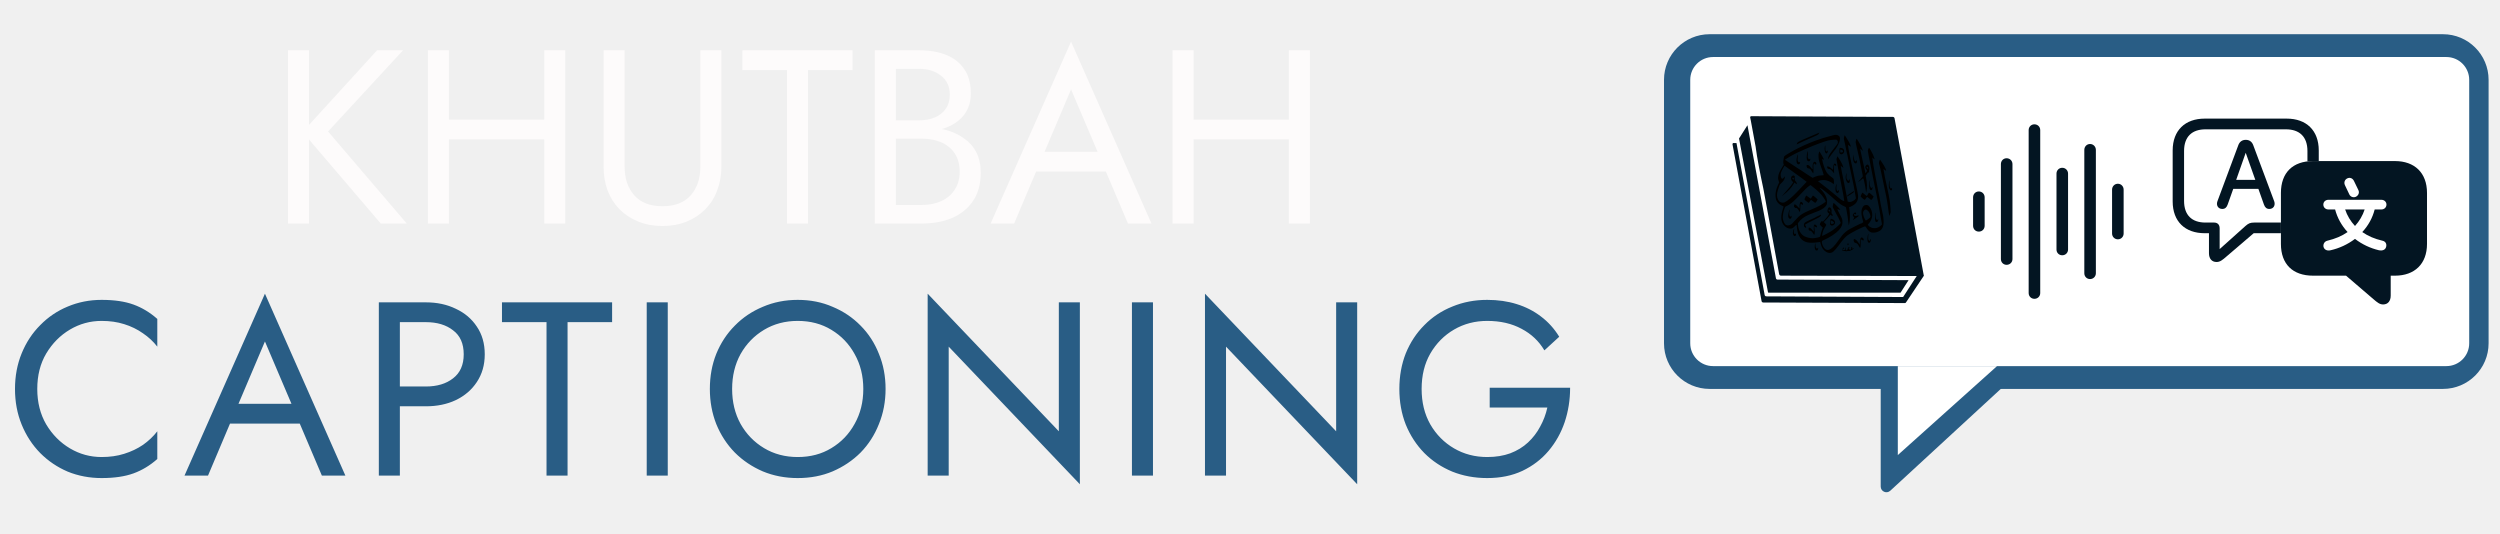
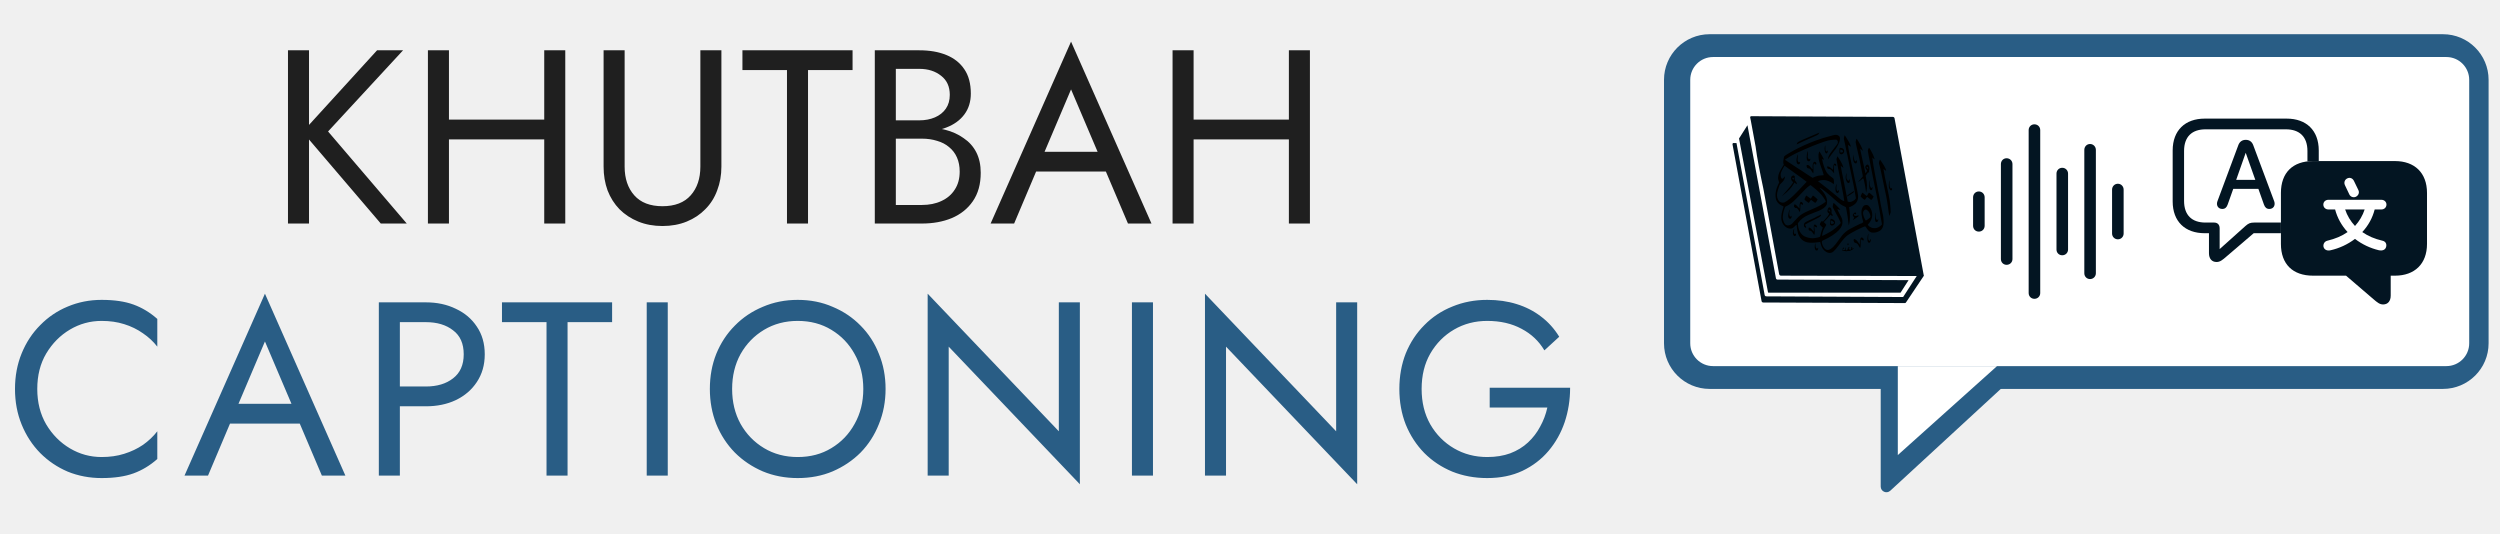
<svg xmlns="http://www.w3.org/2000/svg" width="2192" height="468" viewBox="0 0 2192 468" fill="none">
-   <path d="M252.497 44.1H270.942V196H252.497V44.1ZM330.617 44.1H353.402L287.651 115.276L356.657 196H333.872L265.3 115.71L330.617 44.1ZM385.394 122.22V104.86H489.554V122.22H385.394ZM477.185 44.1H495.63V196H477.185V44.1ZM375.195 44.1H393.64V196H375.195V44.1ZM529.231 44.1H547.676V146.09C547.676 156.506 550.497 164.897 556.139 171.262C561.781 177.627 570.027 180.81 580.877 180.81C591.727 180.81 599.973 177.627 605.615 171.262C611.257 164.897 614.078 156.506 614.078 146.09V44.1H632.523V146.09C632.523 153.613 631.293 160.557 628.834 166.922C626.519 173.287 623.047 178.785 618.418 183.414C613.933 188.043 608.508 191.66 602.143 194.264C595.778 196.868 588.689 198.17 580.877 198.17C573.065 198.17 565.976 196.868 559.611 194.264C553.246 191.66 547.748 188.043 543.119 183.414C538.634 178.785 535.162 173.287 532.703 166.922C530.388 160.557 529.231 153.613 529.231 146.09V44.1ZM650.963 61.46V44.1H747.528V61.46H708.468V196H690.023V61.46H650.963ZM781.563 115.71V105.511H806.084C811.147 105.511 815.704 104.643 819.755 102.907C823.806 101.171 826.988 98.639 829.303 95.312C831.618 91.985 832.775 87.934 832.775 83.16C832.775 75.927 830.243 70.357 825.18 66.451C820.117 62.4 813.751 60.375 806.084 60.375H785.469V179.725H808.254C814.764 179.725 820.478 178.568 825.397 176.253C830.46 173.938 834.366 170.611 837.115 166.271C840.008 161.931 841.455 156.651 841.455 150.43C841.455 145.801 840.659 141.678 839.068 138.061C837.477 134.444 835.162 131.406 832.124 128.947C829.231 126.488 825.759 124.679 821.708 123.522C817.657 122.22 813.173 121.569 808.254 121.569H781.563V111.37H808.254C815.632 111.37 822.431 112.166 828.652 113.757C834.873 115.348 840.298 117.808 844.927 121.135C849.701 124.318 853.39 128.441 855.994 133.504C858.598 138.567 859.9 144.571 859.9 151.515C859.9 161.497 857.585 169.815 852.956 176.47C848.471 182.98 842.323 187.899 834.511 191.226C826.844 194.409 818.091 196 808.254 196H767.024V44.1H806.084C815.198 44.1 823.082 45.474 829.737 48.223C836.536 50.972 841.817 55.167 845.578 60.809C849.339 66.306 851.22 73.395 851.22 82.075C851.22 89.164 849.339 95.24 845.578 100.303C841.817 105.366 836.536 109.2 829.737 111.804C823.082 114.408 815.198 115.71 806.084 115.71H781.563ZM899.387 150.43L905.897 133.07H973.167L979.677 150.43H899.387ZM939.098 78.386L913.492 138.712L911.756 142.618L889.188 196H868.573L939.098 36.505L1009.62 196H989.008L966.874 143.92L965.138 139.58L939.098 78.386ZM1038.3 122.22V104.86H1142.46V122.22H1038.3ZM1130.09 44.1H1148.54V196H1130.09V44.1ZM1028.1 44.1H1046.55V196H1028.1V44.1Z" fill="#FDFBFB">
+   <path d="M252.497 44.1H270.942V196H252.497V44.1ZM330.617 44.1H353.402L287.651 115.276L356.657 196H333.872L265.3 115.71L330.617 44.1ZM385.394 122.22V104.86H489.554V122.22H385.394ZM477.185 44.1H495.63V196H477.185V44.1ZM375.195 44.1H393.64V196H375.195V44.1ZM529.231 44.1H547.676V146.09C547.676 156.506 550.497 164.897 556.139 171.262C561.781 177.627 570.027 180.81 580.877 180.81C591.727 180.81 599.973 177.627 605.615 171.262C611.257 164.897 614.078 156.506 614.078 146.09V44.1H632.523V146.09C632.523 153.613 631.293 160.557 628.834 166.922C626.519 173.287 623.047 178.785 618.418 183.414C613.933 188.043 608.508 191.66 602.143 194.264C595.778 196.868 588.689 198.17 580.877 198.17C573.065 198.17 565.976 196.868 559.611 194.264C553.246 191.66 547.748 188.043 543.119 183.414C538.634 178.785 535.162 173.287 532.703 166.922C530.388 160.557 529.231 153.613 529.231 146.09V44.1ZM650.963 61.46V44.1H747.528V61.46H708.468V196H690.023V61.46H650.963ZM781.563 115.71V105.511H806.084C811.147 105.511 815.704 104.643 819.755 102.907C823.806 101.171 826.988 98.639 829.303 95.312C831.618 91.985 832.775 87.934 832.775 83.16C832.775 75.927 830.243 70.357 825.18 66.451C820.117 62.4 813.751 60.375 806.084 60.375H785.469V179.725H808.254C814.764 179.725 820.478 178.568 825.397 176.253C830.46 173.938 834.366 170.611 837.115 166.271C840.008 161.931 841.455 156.651 841.455 150.43C841.455 145.801 840.659 141.678 839.068 138.061C837.477 134.444 835.162 131.406 832.124 128.947C829.231 126.488 825.759 124.679 821.708 123.522C817.657 122.22 813.173 121.569 808.254 121.569H781.563V111.37H808.254C815.632 111.37 822.431 112.166 828.652 113.757C834.873 115.348 840.298 117.808 844.927 121.135C849.701 124.318 853.39 128.441 855.994 133.504C858.598 138.567 859.9 144.571 859.9 151.515C859.9 161.497 857.585 169.815 852.956 176.47C848.471 182.98 842.323 187.899 834.511 191.226C826.844 194.409 818.091 196 808.254 196H767.024V44.1H806.084C815.198 44.1 823.082 45.474 829.737 48.223C836.536 50.972 841.817 55.167 845.578 60.809C849.339 66.306 851.22 73.395 851.22 82.075C851.22 89.164 849.339 95.24 845.578 100.303C841.817 105.366 836.536 109.2 829.737 111.804C823.082 114.408 815.198 115.71 806.084 115.71H781.563ZM899.387 150.43L905.897 133.07H973.167L979.677 150.43H899.387ZM939.098 78.386L913.492 138.712L911.756 142.618L889.188 196H868.573L939.098 36.505L1009.62 196H989.008L966.874 143.92L965.138 139.58L939.098 78.386ZM1038.3 122.22V104.86H1142.46V122.22H1038.3ZM1130.09 44.1H1148.54V196H1130.09V44.1ZM1028.1 44.1H1046.55V196H1028.1V44.1Z" fill="#1f1f1f">
    <animate attributeName="fill-opacity" values="1;0.9;0.6;1" dur="2s" repeatCount="indefinite" />
  </path>
  <path d="M32.679 341.05C32.679 352.768 35.283 363.112 40.491 372.081C45.844 381.05 52.788 388.067 61.323 393.13C69.859 398.193 79.117 400.725 89.099 400.725C96.333 400.725 102.915 399.785 108.846 397.904C114.922 396.023 120.42 393.419 125.338 390.092C130.257 386.62 134.452 382.642 137.924 378.157V402.461C131.559 408.103 124.615 412.298 117.092 415.047C109.57 417.796 100.239 419.17 89.099 419.17C78.539 419.17 68.629 417.289 59.37 413.528C50.256 409.622 42.227 404.197 35.283 397.253C28.339 390.164 22.914 381.846 19.008 372.298C15.102 362.75 13.149 352.334 13.149 341.05C13.149 329.766 15.102 319.35 19.008 309.802C22.914 300.254 28.339 292.008 35.283 285.064C42.227 277.975 50.256 272.55 59.37 268.789C68.629 264.883 78.539 262.93 89.099 262.93C100.239 262.93 109.57 264.304 117.092 267.053C124.615 269.802 131.559 273.997 137.924 279.639V303.943C134.452 299.458 130.257 295.552 125.338 292.225C120.42 288.753 114.922 286.077 108.846 284.196C102.915 282.315 96.333 281.375 89.099 281.375C79.117 281.375 69.859 283.907 61.323 288.97C52.788 294.033 45.844 301.05 40.491 310.019C35.283 318.844 32.679 329.187 32.679 341.05ZM192.591 371.43L199.101 354.07H266.371L272.881 371.43H192.591ZM232.302 299.386L206.696 359.712L204.96 363.618L182.392 417H161.777L232.302 257.505L302.827 417H282.212L260.078 364.92L258.342 360.58L232.302 299.386ZM332.156 265.1H350.601V417H332.156V265.1ZM342.355 282.46V265.1H373.386C383.224 265.1 391.976 266.981 399.643 270.742C407.455 274.359 413.604 279.567 418.088 286.366C422.718 293.165 425.032 301.267 425.032 310.67C425.032 319.929 422.718 328.03 418.088 334.974C413.604 341.773 407.455 347.054 399.643 350.815C391.976 354.432 383.224 356.24 373.386 356.24H342.355V338.88H373.386C383.224 338.88 391.18 336.493 397.256 331.719C403.477 326.945 406.587 319.929 406.587 310.67C406.587 301.267 403.477 294.25 397.256 289.621C391.18 284.847 383.224 282.46 373.386 282.46H342.355ZM440.131 282.46V265.1H536.696V282.46H497.636V417H479.191V282.46H440.131ZM567.042 265.1H585.487V417H567.042V265.1ZM641.932 341.05C641.932 352.479 644.392 362.678 649.31 371.647C654.374 380.616 661.245 387.705 669.925 392.913C678.605 398.121 688.443 400.725 699.437 400.725C710.577 400.725 720.414 398.121 728.949 392.913C737.629 387.705 744.429 380.616 749.347 371.647C754.411 362.678 756.942 352.479 756.942 341.05C756.942 329.621 754.411 319.422 749.347 310.453C744.429 301.484 737.629 294.395 728.949 289.187C720.414 283.979 710.577 281.375 699.437 281.375C688.443 281.375 678.605 283.979 669.925 289.187C661.245 294.395 654.374 301.484 649.31 310.453C644.392 319.422 641.932 329.621 641.932 341.05ZM622.402 341.05C622.402 329.911 624.283 319.639 628.044 310.236C631.95 300.688 637.375 292.442 644.319 285.498C651.263 278.409 659.437 272.912 668.84 269.006C678.244 264.955 688.443 262.93 699.437 262.93C710.577 262.93 720.776 264.955 730.034 269.006C739.438 272.912 747.611 278.409 754.555 285.498C761.499 292.442 766.852 300.688 770.613 310.236C774.519 319.639 776.472 329.911 776.472 341.05C776.472 352.045 774.519 362.316 770.613 371.864C766.852 381.412 761.499 389.73 754.555 396.819C747.611 403.763 739.438 409.26 730.034 413.311C720.776 417.217 710.577 419.17 699.437 419.17C688.443 419.17 678.244 417.217 668.84 413.311C659.437 409.26 651.263 403.763 644.319 396.819C637.375 389.73 631.95 381.412 628.044 371.864C624.283 362.316 622.402 352.045 622.402 341.05ZM928.381 265.1H946.826V424.595L831.816 303.943V417H813.371V257.505L928.381 378.157V265.1ZM992.481 265.1H1010.93V417H992.481V265.1ZM1171.53 265.1H1189.98V424.595L1074.97 303.943V417H1056.52V257.505L1171.53 378.157V265.1ZM1306.16 357.325V339.965H1376.68C1376.68 350.526 1375.09 360.58 1371.91 370.128C1368.72 379.531 1364.02 387.922 1357.8 395.3C1351.58 402.678 1343.91 408.537 1334.8 412.877C1325.83 417.072 1315.56 419.17 1303.99 419.17C1292.99 419.17 1282.79 417.289 1273.39 413.528C1263.99 409.622 1255.81 404.197 1248.87 397.253C1241.92 390.164 1236.5 381.846 1232.59 372.298C1228.83 362.75 1226.95 352.334 1226.95 341.05C1226.95 329.766 1228.83 319.35 1232.59 309.802C1236.5 300.254 1241.92 292.008 1248.87 285.064C1255.81 277.975 1263.99 272.55 1273.39 268.789C1282.79 264.883 1292.99 262.93 1303.99 262.93C1313.39 262.93 1322 264.16 1329.81 266.619C1337.77 269.078 1344.85 272.695 1351.07 277.469C1357.44 282.243 1362.79 288.174 1367.13 295.263L1354.11 307.198C1349.34 299.097 1342.68 292.804 1334.15 288.319C1325.61 283.69 1315.56 281.375 1303.99 281.375C1293.28 281.375 1283.59 283.907 1274.91 288.97C1266.23 294.033 1259.28 301.05 1254.08 310.019C1249.01 318.844 1246.48 329.187 1246.48 341.05C1246.48 352.768 1249.01 363.112 1254.08 372.081C1259.28 381.05 1266.23 388.067 1274.91 393.13C1283.59 398.193 1293.28 400.725 1303.99 400.725C1311.51 400.725 1318.24 399.64 1324.17 397.47C1330.24 395.155 1335.45 391.973 1339.79 387.922C1344.13 383.871 1347.68 379.242 1350.42 374.034C1353.32 368.826 1355.41 363.256 1356.72 357.325H1306.16Z" fill="#295D85">
    <animate attributeName="fill-opacity" values="1;0.9;0.5;1" dur="2s" repeatCount="indefinite" />
  </path>
  <path d="M1649 326C1649 323.238 1651.24 321 1654 321H1763.19C1767.75 321 1769.93 326.592 1766.58 329.677L1657.39 430.272C1654.18 433.224 1649 430.951 1649 426.595L1649 326Z" fill="#295D85" />
  <path d="M1459 70C1459 47.909 1476.91 30 1499 30H2142C2164.09 30 2182 47.909 2182 70V301C2182 323.091 2164.09 341 2142 341H1758H1703H1655H1499C1476.91 341 1459 323.091 1459 301V70Z" fill="#295D85" />
  <path d="M1482 70C1482 58.954 1490.95 50 1502 50H2145C2156.05 50 2165 58.954 2165 70V301C2165 312.046 2156.05 321 2145 321H1764.46H1712.5H1667.16H1502C1490.95 321 1482 312.046 1482 301V70Z" fill="#FFFFFF" />
  <path d="M1664 321H1751L1664 399L1664 321Z" fill="#FFFFFF" />
  <path d="M2033.09 131.949V141.228H2028.07C2026.35 141.228 2024.71 141.323 2023.16 141.539V132.402C2023.16 119.898 2016.22 113.392 2004.26 113.392H1933.83C1921.87 113.392 1914.99 119.898 1914.99 132.402V176.137C1914.99 188.697 1921.87 195.147 1933.83 195.147H1941.4C1944.05 195.147 1946.19 196.731 1946.19 200.182V218.4L1968.82 198.145C1971.41 195.882 1972.99 195.147 1976.44 195.147H1999.91V204.482H1976.04L1952.17 224.906C1948.56 228.075 1946.47 229.716 1943.48 229.716C1939.25 229.716 1936.82 226.717 1936.82 222.021V204.482H1933.1C1916 204.482 1905 194.355 1905 176.589V131.949C1905 114.241 1916 104 1933.1 104H2004.99C2022.09 104 2033.09 114.241 2033.09 131.949Z" fill="#031522">
    <animate attributeName="fill-opacity" values="1;0.8;0.5;1" dur="2s" repeatCount="indefinite" />
  </path>
  <path d="M1975.65 127.31L1994.04 176.533C1995.23 179.927 1993.48 183.209 1989.75 183.209C1987.38 183.209 1985.92 181.907 1985.01 179.305L1980.16 165.613H1958.1L1953.24 179.305C1952.34 181.907 1950.87 183.209 1948.5 183.209C1944.84 183.209 1942.97 179.984 1944.22 176.533L1962.55 127.31C1963.68 124.255 1965.94 122.614 1969.1 122.614C1972.26 122.614 1974.52 124.255 1975.65 127.31ZM1960.69 157.692H1977.45L1969.04 133.956L1960.69 157.692Z" fill="#031522">
    <animate attributeName="fill-opacity" values="1;0.6;0.75;1" dur="2s" repeatCount="indefinite" />
  </path>
  <path d="M2128 169.178V213.817C2128 231.526 2117 241.71 2099.9 241.71H2096.17V259.193C2096.17 263.889 2093.75 266.944 2089.52 266.944C2086.53 266.944 2084.44 265.247 2080.83 262.135L2057.01 241.71H2028.07C2010.29 241.71 1999.91 231.583 1999.91 213.874V169.178C1999.91 151.412 2010.29 141.228 2028.07 141.228H2099.9C2117 141.228 2128 151.412 2128 169.178ZM2041.55 175.175C2039.01 175.175 2037.1 176.985 2037.1 179.362C2037.1 181.851 2039.01 183.661 2041.55 183.661H2047.42C2049.34 190.903 2053.01 197.693 2058.37 203.464C2053.23 207.028 2047.48 209.405 2040.65 211.045C2038.17 211.611 2036.76 213.987 2037.26 216.42C2037.94 219.079 2040.59 220.154 2043.47 219.419C2051.15 217.664 2058.31 214.384 2064.86 209.461C2071.18 214.327 2078.34 217.608 2085.57 219.362C2088.78 220.098 2091.49 219.192 2092.17 216.42C2092.85 213.817 2091.6 211.611 2088.9 211.045C2082.12 209.461 2076.48 207.085 2071.23 203.464C2076.54 197.806 2080.21 191.073 2082.12 183.661H2087.99C2090.53 183.661 2092.45 181.851 2092.45 179.362C2092.45 176.985 2090.53 175.175 2087.99 175.175H2041.55ZM2064.86 198.145C2060.91 193.902 2057.97 188.98 2056.22 183.661H2073.32C2071.63 188.923 2068.75 193.845 2064.86 198.145ZM2058.03 156.448C2055.83 157.523 2054.93 160.069 2056.05 162.388L2059.84 170.366C2060.85 172.629 2063.45 173.534 2065.65 172.516C2068.02 171.328 2068.92 168.782 2067.79 166.575L2063.95 158.654C2062.83 156.278 2060.34 155.259 2058.03 156.448Z" fill="#031522">
    <animate attributeName="fill-opacity" values="1;0.8;0.65;1" dur="2s" repeatCount="indefinite" />
  </path>
  <path d="M1659.67 102.496L1535.49 101.88C1534.81 101.877 1534.45 102.491 1534.58 103.151L1535.04 105.359L1539.44 129.179L1539.42 129.287C1540.54 138.133 1543.09 151.288 1546.05 165.134L1559.96 240.411C1560.08 241.071 1560.8 241.709 1561.49 241.712L1680.6 242.012L1668.66 260.426L1548.71 259.851C1548.03 259.848 1547.39 259.339 1547.26 258.679L1522.55 125.45L1520 125.4C1519.31 125.397 1518.96 126.011 1519.08 126.671L1544.55 264.059C1544.67 264.719 1545.31 265.228 1545.99 265.231L1670.19 265.74C1670.48 265.741 1670.74 265.575 1670.92 265.436C1670.94 265.422 1671.01 265.471 1671.03 265.456L1671.05 265.349L1686.91 241.677L1686.74 241.42C1686.77 241.278 1686.72 241.242 1686.69 241.077L1661.12 103.669C1660.99 103.008 1660.36 102.499 1659.67 102.496ZM1532.17 109.817L1524.78 121.425L1550.24 256.581L1666.39 256.639L1673.43 245.634L1558.48 245.14C1557.8 245.137 1557.27 244.649 1557.14 243.989L1532.17 109.817Z" fill="#031522">
    <animate attributeName="fill-opacity" values="1;0.8;0.6;1" dur="2s" repeatCount="indefinite" />
  </path>
  <path d="M1617.35 118.602C1617.45 118.425 1619.2 121.144 1620.83 123.974C1621.51 125.141 1622.47 127.051 1622.73 128.031L1622.76 128.708L1621.44 127.779L1620.27 126.882L1620.54 128.946C1620.77 130.81 1621.45 134.434 1622.27 138.169C1622.44 138.973 1623.36 143.189 1624.29 147.615C1625.22 152.041 1626.09 156.359 1626.28 157.224C1626.46 158.089 1626.82 159.518 1627 160.383C1627.18 161.248 1627.73 163.809 1628.23 166.154C1628.72 168.499 1629.15 170.941 1629.19 171.54C1629.42 174.507 1628.42 177.109 1626.62 178.752C1625.61 179.67 1623.82 180.786 1622.44 181.292C1621.93 181.479 1621.45 181.524 1621.37 181.588C1621.28 181.665 1621.44 182.499 1621.61 183.814C1622.17 188.083 1622.07 192.815 1621.48 195.694C1620.94 198.339 1620.96 198.234 1620.57 194.343C1620.23 190.942 1619.78 188.296 1618.93 183.796C1618.54 181.717 1618.56 181.634 1618.21 181.476C1615.86 180.423 1614.78 179.798 1613.81 179.111C1612.33 178.075 1610.56 176.677 1607.87 174.269C1607.11 173.591 1605.98 172.53 1605.31 171.927C1602.28 169.216 1597.06 165.222 1595.97 164.747C1595.35 164.471 1595.51 164.867 1596.43 165.842C1600.71 170.378 1602.36 174.105 1601.92 178.143C1601.77 179.552 1601.46 179.962 1600.52 181.056C1599.68 182.03 1598.81 182.691 1596.98 183.722C1595.1 184.779 1595.09 184.754 1590.77 186.37C1588.7 187.14 1586.4 188.082 1585.68 188.399C1581.82 190.091 1578.92 192.31 1577.03 194.933L1576.36 195.809L1576.46 197.002C1576.82 201.747 1578.83 205.378 1582.03 207.14C1583.87 208.146 1587.11 208.951 1589.4 208.908C1591.29 208.871 1594.79 208.15 1595.69 207.615C1595.84 207.522 1595.93 207.263 1595.98 207C1596.17 205.982 1597.08 202.639 1597.62 201.116L1598.26 199.563L1596.83 198.28C1595.68 197.186 1595.61 196.849 1595.66 196.543C1595.8 195.75 1596.96 193.863 1597.36 193.855C1597.47 193.855 1597.74 194.028 1597.97 194.142C1598.39 194.349 1598.42 194.245 1599.52 193.101C1601.4 191.143 1602.88 189.293 1603.52 188.011C1603.87 187.319 1603.91 187.197 1603.39 186.979C1602.74 186.707 1602.23 185.81 1602.28 184.919C1602.44 182.308 1603.81 180.979 1604.98 182.258C1605.21 182.516 1605.53 182.804 1605.66 183.061C1605.93 183.614 1606.02 185.041 1605.9 186.126C1605.82 186.871 1605.72 186.881 1606.17 187.351C1606.73 187.944 1607.01 188.462 1606.85 188.994C1606.69 189.551 1606.25 189.439 1605.56 188.743L1605.01 188.132L1604.56 188.716C1603.73 189.817 1600.71 193.199 1599.84 194.003L1599.04 194.685L1600.18 195.744C1600.76 196.318 1601.27 196.832 1601.28 196.965C1601.31 197.343 1600.93 198.006 1599.94 199.554C1598.94 201.112 1598.48 202.401 1598.06 204.051C1597.8 205.077 1597.51 206.832 1597.69 206.829C1598.26 206.817 1604.3 203.627 1606.47 202.166C1608.44 200.842 1610.72 198.945 1612.26 197.422C1614.1 195.602 1614.1 195.561 1613.76 194.864C1613.67 194.68 1613.31 193.829 1612.94 193.028C1612.21 191.433 1611.9 190.882 1610.01 187.428C1609.31 186.149 1608.29 184.277 1607.79 183.308L1606.94 181.634L1607.03 180.31C1607.19 179.088 1607.52 178.063 1607.83 177.949C1607.91 177.917 1608.62 178.576 1609.25 179.233C1609.88 179.89 1611.04 181.029 1611.92 181.93C1612.79 182.831 1613.59 183.676 1613.57 183.761C1613.5 184.064 1612.83 183.999 1612.09 183.64C1611.67 183.44 1611.18 183.383 1611.12 183.451C1610.95 183.645 1611.86 185.588 1613.11 187.863C1614.74 190.82 1615.17 191.649 1615.4 193.338C1615.81 196.358 1614.93 198.889 1612.44 201.649C1609.82 204.568 1604.73 207.962 1599.16 210.469C1597.51 211.209 1597.34 211.316 1597.43 212.479C1597.56 214.286 1598.62 216.608 1599.75 217.793C1601.82 219.976 1604.13 219.582 1607.39 216.428C1608.72 215.14 1609.89 213.711 1612.26 210.333C1616.76 203.924 1618.98 202.002 1626.66 198.377C1629.44 197.066 1629.27 197.069 1630.75 196.321C1631.34 196.021 1631.97 195.896 1632 195.895C1632.05 195.892 1632.47 195.697 1632.94 195.405L1633.74 194.723L1633.35 193.305C1632.26 189.653 1631.84 186.448 1632.23 184.37C1632.59 182.451 1633.5 180.739 1634.57 180.129C1635.15 179.795 1636.78 179.641 1637.47 179.855C1638.6 180.207 1640.09 182.29 1640.92 184.549C1642.32 188.395 1641.47 192.688 1638.53 195.989L1637.66 196.994L1638.05 197.573C1638.67 198.389 1640.01 199.293 1641 199.655C1642.12 200.062 1644.21 200.198 1645.49 199.857C1647 199.453 1649.09 198.037 1649.89 197.025L1650.12 196.733L1648.92 189.961C1648.26 186.216 1647.62 182.292 1647.42 181.286C1646.33 175.769 1645.65 172.327 1644.96 168.904C1644.63 167.235 1643.24 160.84 1642.88 158.941C1642.58 157.4 1640.14 144.968 1638.4 136.274C1638 134.302 1637.68 132.397 1637.69 132.113C1637.72 131.609 1638.57 129.467 1638.71 129.461C1638.99 129.452 1641.45 133.711 1642.23 135.51C1642.86 136.961 1643.62 139.157 1643.64 139.473C1643.68 139.945 1642.89 139.46 1642.15 138.513C1641.61 137.817 1641.57 137.896 1641.73 138.935C1641.82 139.438 1642.21 142.381 1642.67 145.321C1643.43 150.163 1643.89 152.207 1645.8 162.024C1646.12 163.674 1646.51 165.928 1646.69 166.893C1646.88 167.859 1647.43 170.298 1647.82 172.31C1648.21 174.322 1648.7 177.586 1649.09 179.598C1649.99 184.238 1650.53 186.325 1651.01 188.691C1651.29 190.074 1651.43 191.142 1651.52 192.981C1651.67 196.269 1651.44 197.923 1650.52 199.829C1649.66 201.611 1648.3 202.58 1646.15 203.339C1644.94 203.767 1644.61 203.901 1643.18 203.936C1641.96 203.967 1641.33 203.98 1640.7 203.788C1639.17 203.325 1637.73 201.869 1636.32 199.583C1635.93 198.965 1635.47 198.395 1635.37 198.394C1634.98 198.391 1631.04 200.149 1628.03 201.662C1625.05 203.162 1621.27 205.345 1620.31 206.029C1618.17 207.559 1616.15 209.699 1612.38 214.884C1610.77 217.106 1608.66 219.611 1607.6 220.494C1606.21 221.664 1604.78 222.067 1603.03 221.616C1600.42 220.944 1598.15 218.75 1597.09 215.935C1596.67 214.829 1596.11 213.051 1596.07 212.551C1596.04 212.16 1596.04 212.055 1594.26 212.367C1592.23 212.724 1589.06 212.946 1587.29 212.857C1583.39 212.659 1580.44 211.238 1578.42 208.45C1576.81 206.217 1575.98 203.608 1575.57 199.847C1575.43 198.557 1575.3 197.374 1575.23 197.267C1575.14 197.121 1574.84 197.263 1574.3 197.756C1573.9 198.119 1573.29 198.751 1572.85 199.152C1571.73 200.178 1571.17 200.398 1569.92 200.427C1568.07 200.467 1566.44 199.829 1564.81 198.259C1563.08 196.593 1562.07 194.363 1561.87 191.82C1561.72 189.765 1561.91 187.932 1562.68 185.101C1563.29 182.85 1563.39 182.571 1563.66 181.771C1563.79 181.373 1563.84 180.978 1563.81 180.963C1563.79 180.948 1563.48 180.823 1563.04 180.645C1561.92 180.198 1560.73 179.538 1559.74 178.661C1557.76 176.912 1557.03 175.203 1556.8 172.222C1556.55 169.051 1557.21 165.776 1559.19 161.621L1560.02 159.938L1559.79 159.391C1559.32 158.274 1558.96 156.758 1559.03 155.554C1559.19 152.763 1560.34 150.233 1563.08 145.945L1564.04 144.455L1563.71 143.553C1563.43 142.25 1563.6 140.323 1564.01 138.58C1564.19 137.809 1564.43 137.086 1564.48 136.996C1564.82 136.382 1571.84 132.282 1576.77 129.828C1583.14 126.665 1590.1 123.764 1596.1 121.848C1596.52 121.713 1597.49 121.349 1598.26 121.094C1599.88 120.552 1604.9 119.23 1607.12 118.625C1609.68 117.926 1611.24 118.102 1612.51 119.338C1613.83 120.622 1613.5 123.334 1611.71 126.896C1610.46 129.388 1609.3 131.006 1606.33 134.736C1605.52 135.764 1604.41 137.428 1603.8 138.268C1603.2 139.108 1602.71 139.753 1602.68 139.727C1602.57 139.623 1602.9 138.276 1603.34 137.173C1604.05 135.43 1605.22 133.569 1607.63 130.63C1609.24 128.675 1611.04 126.288 1611.26 125.801C1611.52 125.202 1611.55 124.08 1611.21 123.444C1611.07 123.174 1610.65 122.778 1610.37 122.61C1609.87 122.32 1609.71 122.438 1607.53 122.561C1604 122.76 1602.51 123.032 1595.54 125.595C1590.08 127.6 1589.16 127.994 1582.43 130.927C1581.97 131.126 1581.12 131.518 1580.59 131.744C1574.91 134.156 1570.14 136.666 1565.46 139.702C1565.22 139.86 1565.04 140.077 1565.05 140.124C1565.05 140.173 1565.4 140.354 1565.79 140.604C1566.18 140.854 1566.95 141.378 1567.57 141.789C1568.19 142.2 1570.15 143.502 1571.88 144.638C1573.61 145.775 1575.54 147.056 1576.19 147.488C1576.84 147.919 1577.99 148.568 1578.59 148.96C1579.19 149.352 1580.29 150.069 1581.11 150.625C1581.94 151.181 1583.23 152.056 1583.93 152.514C1584.63 152.972 1585.63 153.602 1586.17 153.954C1589.55 156.17 1589.33 156.051 1589.66 155.808C1590.22 155.401 1592.59 154.477 1594.01 154.138C1594.84 153.94 1596.22 153.817 1597.27 153.765L1598.98 153.594L1598.91 153.078C1598.87 152.789 1598.45 151.277 1597.89 149.695C1596.39 145.442 1595.39 142.814 1595.01 141.253C1594.51 139.245 1594.31 136.429 1594.46 135.446C1594.61 134.43 1595.11 132.766 1595.32 132.762C1595.48 132.761 1599.52 139.988 1599.42 140.1C1599.4 140.133 1598.97 139.937 1598.49 139.75L1597.55 139.4L1597.74 140.109C1598.17 142.52 1598.48 143.538 1598.97 145.041C1599.96 148.127 1601.09 150.651 1602.43 152.252C1603.32 153.325 1605.19 154.903 1606.45 155.717C1607.5 156.394 1607.59 156.529 1607.81 157.323C1608.08 158.279 1608.14 160.445 1607.93 161.035L1607.83 161.519L1606.96 160.846C1605.96 160.007 1604.86 159.427 1603.33 158.8C1601.66 158.113 1600.42 157.811 1598.49 157.858C1596.76 157.899 1595.9 158.097 1594.65 158.621L1593.94 158.819L1596.27 160.614C1599.81 163.298 1605.96 168.209 1607.75 169.719C1610.6 172.13 1612.94 174.136 1613.81 174.754C1614.91 175.527 1616.52 176.357 1616.86 176.351C1617.07 176.349 1617.18 176.377 1616.31 171.383C1615.64 167.515 1614.31 160.675 1613.72 157.969C1612.79 153.68 1610.33 140.966 1610.23 139.686C1610.2 139.222 1610.43 138.805 1610.71 138.102L1611.09 137.002L1611.48 137.581C1612.96 139.704 1614.5 142.329 1615.26 144.016C1615.57 144.707 1616.32 146.81 1616.34 147.077C1616.34 147.146 1615.75 146.814 1615.14 146.341C1614.53 145.868 1614.02 145.443 1613.98 145.444C1613.93 145.446 1614 145.738 1614.04 145.96C1614.09 146.181 1614.48 148.374 1614.94 150.829C1615.41 153.284 1616.43 158.202 1617.16 161.824C1618.65 169.155 1619.37 172.681 1619.79 175.076C1619.94 175.962 1620.01 176.715 1620.12 176.817C1620.22 176.92 1620.86 177.035 1621.41 177.069C1622.23 177.119 1622.56 177.128 1623.47 176.799C1625.43 176.098 1627.33 174.459 1627.27 173.68C1627.23 173.234 1625.77 164.963 1625.34 162.909C1625.15 162.024 1624.82 160.474 1624.64 159.588C1624.46 158.703 1623.96 156.345 1623.51 154.172C1623.07 151.999 1622.48 149.326 1622.29 148.4C1622.1 147.475 1621.77 145.965 1621.59 145.079C1621.25 143.382 1620.44 139.122 1619.9 136.535C1619.72 135.69 1619.29 134.067 1619.07 133.021C1618.86 131.975 1618.39 129.269 1617.88 127.088C1616.73 122.191 1616.51 121.596 1616.91 120.024C1617.07 119.375 1617.3 118.704 1617.35 118.602ZM1627.99 121.676C1628.26 121.949 1630.72 126.011 1631.41 127.37C1632.2 128.934 1633.01 130.809 1633.24 131.75L1633.31 132.266L1633.01 132.042C1632.81 131.881 1632.33 131.363 1631.88 130.983C1631.43 130.603 1631.03 130.281 1631 130.31C1630.96 130.362 1631.5 133.302 1632.8 139.209C1633.16 140.858 1633.97 144.259 1634.51 146.753C1635.06 149.247 1635.52 151.463 1635.57 151.654L1635.67 152.008L1635.9 151.716C1636.06 151.546 1636.4 150.973 1636.63 150.518L1637.11 149.773L1636.33 148.615C1635.33 147.156 1635.22 146.606 1635.73 145.649C1636.42 144.389 1637.41 143.888 1638.12 144.603C1639.02 145.511 1639.38 147.299 1638.92 149.118C1638.79 149.601 1638.64 150.055 1638.7 150.249C1638.76 150.44 1638.92 150.757 1638.89 150.958C1638.84 151.292 1638.7 151.339 1638.35 151.187C1637.93 151.005 1638.01 150.845 1637.16 152.129C1636.95 152.447 1636.51 153.109 1636.23 153.458L1635.78 154.041L1636.04 155.266C1637.12 160.259 1637.21 164.976 1636.44 167.917C1636.11 169.17 1636.2 169.191 1636.15 168.532C1635.93 165.764 1634.97 160.427 1634.32 158.116C1633.77 156.202 1633.67 156.139 1632.89 156.833C1631.88 157.73 1630.38 158.912 1629.55 159.368C1629.41 159.442 1629.26 159.437 1629.19 159.467C1629.4 159.207 1630.03 158.524 1631.12 157.326L1633.3 154.732L1633.1 153.184C1630.82 141.15 1629.31 134.367 1627.73 128.165C1627.33 126.597 1627.04 125.125 1627.04 124.844C1627.01 123.789 1627.7 121.393 1627.99 121.676ZM1595.16 116.301C1595.36 116.296 1594.89 117.126 1594.4 117.661C1593.81 118.305 1593.22 118.609 1587.35 121.153C1582.52 123.244 1578.25 125.25 1576.5 126.086C1575.86 126.387 1575.24 126.673 1575.21 126.674C1575.17 126.677 1575.35 126.377 1575.49 126.059C1575.64 125.741 1575.85 125.218 1576.04 124.991C1576.39 124.549 1578.6 123.409 1581.09 122.284C1583.78 121.071 1594.95 116.305 1595.16 116.301ZM1613.54 129.597C1614.34 129.582 1615.48 129.884 1616.06 130.423C1617.41 131.689 1617.28 133.767 1615.7 134.879C1615.01 135.361 1614.51 135.452 1613.96 135.212C1613.03 134.813 1612.81 134.632 1612.75 132.797C1612.72 131.886 1612.8 130.737 1612.9 130.311C1613.05 129.62 1613.19 129.605 1613.54 129.597ZM1600.36 127.538C1600.42 127.713 1600.51 128.476 1600.46 129.571C1600.39 131.262 1600.51 131.999 1601.06 132.538C1601.57 133.04 1601.74 132.954 1602.09 132.403C1602.25 132.157 1602.43 131.982 1602.51 131.981C1602.79 131.976 1602.67 132.993 1602.36 133.628C1601.93 134.504 1601.26 134.776 1600.88 134.346C1599.92 133.283 1599.57 130.804 1600.01 128.476C1600.16 127.666 1600.29 127.364 1600.36 127.538ZM1614.55 131.303C1614.06 131.152 1613.64 131.104 1613.55 131.276C1613.51 131.339 1613.46 131.85 1613.49 132.438C1613.51 133.25 1613.58 133.556 1613.75 133.663C1614.09 133.881 1615.25 133.697 1615.66 133.362C1616.09 133.003 1616.11 132.41 1615.75 132.039C1615.47 131.755 1615.04 131.453 1614.55 131.303ZM1625.48 135.44L1625.52 136.117C1625.45 138.123 1625.55 139.366 1625.76 140.022C1626.01 140.788 1626.37 141.345 1626.8 141.566C1627.04 141.687 1627.13 141.607 1627.41 141.013C1627.7 140.423 1627.88 140.387 1627.99 140.623C1628.32 141.334 1628.18 142.517 1627.68 143.078C1627.36 143.444 1626.72 143.372 1626.2 142.957C1625.25 142.201 1624.71 140.542 1624.91 138.348C1624.98 137.614 1625.2 136.689 1625.32 136.247L1625.48 135.44ZM1648.42 139.899L1649.72 141.829C1651.66 144.697 1652.63 146.285 1653.24 147.878C1654.07 150.015 1654 150.136 1652.67 149.108C1652.05 148.63 1651.54 148.21 1651.5 148.211C1651.43 148.214 1651.4 148.267 1651.84 150.791C1652.44 154.284 1652.6 155.117 1654.95 165.816C1655.75 169.441 1656.5 173.271 1656.95 176.264C1657.36 179.035 1657.87 185.056 1657.74 185.975C1657.66 186.548 1656.79 188.894 1656.57 189.435C1656.55 189.226 1656.23 187.784 1656 186.307C1655.78 184.831 1655.57 182.985 1655.46 182.179C1654.43 174.631 1654.22 173.782 1651.08 159.026C1650.54 156.492 1649.62 152.235 1649.06 149.58C1648.49 146.924 1647.88 144.588 1647.74 144.293C1647.34 143.481 1647.39 142.279 1647.88 140.968L1648.42 139.899ZM1585.15 132.462L1585.22 132.978C1585.27 133.256 1585.28 134.206 1585.16 134.98C1584.88 136.805 1584.95 138.098 1585.41 138.884C1585.94 139.799 1586.06 139.838 1586.64 139.459L1587.22 139.068L1587.25 139.746C1587.37 141.242 1585.88 141.928 1584.84 140.953C1584.27 140.422 1584.1 139.73 1584.08 137.955C1584.06 136.616 1584.39 134.442 1584.83 133.239L1585.15 132.462ZM1637.29 146.286C1636.48 146.097 1636.39 146.857 1637.2 147.61C1637.78 148.157 1638.12 148.156 1638.07 147.444C1638.03 146.922 1637.64 146.369 1637.29 146.286ZM1576.19 135.416C1576.4 135.269 1576.41 136.592 1576.2 137.934C1575.94 139.67 1576.06 140.697 1576.51 141.515C1577.02 142.44 1577.18 142.555 1577.71 142.251C1577.95 142.113 1578.19 141.956 1578.26 142.022C1578.46 142.213 1578.27 143.244 1577.95 143.637C1577.55 144.116 1576.58 144.219 1576.07 143.777C1575.27 143.076 1575 141.611 1575.24 139.423C1575.39 138.125 1576 135.547 1576.19 135.416ZM1608.51 143.375C1608.61 143.347 1608.65 143.386 1608.84 143.438C1609.58 143.637 1609.88 143.891 1609.94 144.659C1609.97 145.037 1609.99 145.446 1609.94 145.498C1609.9 145.55 1609.54 145.372 1609.17 145.179C1607.79 144.483 1607.77 144.566 1607.99 148.64L1608.17 152.028L1607.36 151.032C1605.72 148.921 1604.66 148.093 1603.57 148.115C1602.72 148.131 1602.13 147.543 1602.04 146.477C1601.99 145.834 1602.16 145.763 1602.97 145.988C1603.97 146.261 1605.23 147.092 1606.25 148.133C1606.71 148.614 1607.12 148.88 1607.12 148.806C1607.13 148.731 1607.17 148.604 1607.18 148.483C1607.2 148.361 1607.26 147.715 1607.27 147.159C1607.32 145.494 1607.65 144.505 1608.29 143.667C1608.39 143.534 1608.41 143.405 1608.51 143.375ZM1591.04 141.824C1591.17 141.792 1591.18 141.819 1591.36 141.886C1592.4 142.258 1592.86 143.124 1592.44 144.108L1592.19 144.561L1591.63 143.951C1590.21 142.74 1589.74 143.604 1590 147.155C1590.19 149.632 1590.11 151.959 1589.74 151.966C1589.68 151.965 1589.26 151.355 1588.83 150.615C1587.55 148.4 1586.78 147.643 1585.71 147.663C1584.63 147.684 1583.87 146.591 1584.02 145.154C1584.07 144.654 1584.24 144.644 1584.79 144.633C1585.86 144.612 1586.71 145.386 1588.26 147.487C1589.27 148.852 1589.43 148.778 1589.33 147.191C1589.16 144.618 1589.58 142.726 1590.49 142.053C1590.71 141.891 1590.91 141.855 1591.04 141.824ZM1656.75 158.285C1656.84 158.323 1656.79 158.938 1656.73 160.125C1656.69 161.042 1656.75 162.113 1656.78 162.481C1656.84 163.375 1657.15 164.462 1657.63 164.995L1658.05 165.412L1658.27 165.12C1658.6 164.641 1658.96 164.831 1659.02 165.6C1659.08 166.408 1658.66 166.917 1658.09 166.929C1657.79 166.935 1657.59 166.858 1657.18 166.417C1656.15 165.302 1655.8 163.441 1656.28 159.869C1656.43 158.724 1656.67 158.246 1656.75 158.285ZM1619.01 151.453L1619.05 152.13C1618.9 155.48 1618.85 155.999 1619.14 156.843C1619.32 157.365 1620.51 158.679 1620.8 158.674C1620.87 158.671 1621.02 158.303 1621.11 157.897C1621.3 157.132 1621.29 157.005 1621.56 157.314C1622.04 157.842 1622.01 159.595 1621.51 160.154C1621.19 160.527 1620.48 160.555 1620 160.195C1619.09 159.522 1618.22 157.16 1618.26 155.33C1618.29 154.109 1618.59 152.778 1618.89 152.099L1619.01 151.453ZM1639.74 157.829C1639.77 158.041 1639.69 158.598 1639.59 159.476C1639.26 162.232 1639.61 163.793 1640.58 164.699L1641.04 164.955L1641.32 164.34L1641.77 163.757L1641.78 164.596C1641.79 165.272 1641.66 165.822 1641.46 166.212C1641.21 166.694 1641.17 166.723 1640.69 166.732C1640.27 166.741 1640 166.674 1639.75 166.382C1639.22 165.753 1638.96 164.934 1638.9 163.03C1638.83 161.278 1639.14 159.246 1639.51 158.12C1639.67 157.646 1639.71 157.616 1639.74 157.829ZM1564.72 145.258L1564.46 145.712C1563.08 147.801 1561.69 150.655 1561.37 152.152C1561.07 153.553 1561.58 156.02 1562.2 156.505C1562.66 156.866 1563.2 156.742 1563.81 155.98C1564.54 155.071 1565.01 154.565 1565.03 154.876C1565.07 155.403 1564.8 156.746 1564.34 157.591C1563.7 158.755 1562.75 159.757 1561.51 160.899C1560.68 161.667 1560.5 161.83 1560.14 162.811C1558.2 168.032 1557.72 170.782 1558.29 173.182C1558.57 174.382 1559.43 175.974 1559.98 176.53C1561.01 177.557 1563.31 178.039 1564.67 177.441C1567.02 176.405 1571.99 172.252 1575.47 168.473C1578.64 165.019 1583.29 160.18 1583.68 159.843L1584.1 159.421L1579.56 156.024C1574.24 152.187 1567.65 147.442 1565.89 146.156L1564.72 145.258ZM1572.77 153.866C1572.92 153.91 1573.05 153.952 1573.22 154.121L1573.65 154.539L1573.62 156.379L1573.79 158.088L1574.18 158.667C1575.13 159.65 1575.72 160.955 1575.33 161.405C1575.21 161.542 1575 161.537 1574.55 161.086C1573.32 159.834 1573.45 159.805 1572.68 161.225C1570.93 164.451 1567.96 167.619 1563.57 171.023L1562.38 171.965L1563.24 170.96C1563.71 170.414 1565.33 168.594 1566.9 166.809C1569.54 163.814 1571.2 161.719 1572.03 160.261L1572.32 159.646L1571.73 159.197C1570.94 158.492 1570.47 157.528 1570.4 156.59C1570.29 155.131 1571.03 154.1 1572.25 153.933C1572.52 153.896 1572.63 153.822 1572.77 153.866ZM1610.38 161.344C1610.45 161.395 1610.38 161.935 1610.26 162.83C1609.94 165.401 1610.16 166.64 1611.03 167.506L1611.32 167.731L1611.77 167.147C1612.09 166.749 1612.23 166.641 1612.35 166.757C1612.61 166.994 1612.39 168.141 1611.97 168.695C1611.51 169.313 1611.08 169.48 1610.56 169.09C1609.82 168.54 1609.49 168.047 1609.38 166.514C1609.27 165.105 1609.4 163.98 1609.84 162.412C1610.07 161.611 1610.32 161.292 1610.38 161.344ZM1572.07 155.742C1571.96 155.746 1571.87 155.833 1571.69 156.002C1571.43 156.234 1571.4 156.381 1571.56 156.648C1571.76 156.987 1572.4 157.382 1572.76 157.384C1572.93 157.385 1573.11 157.191 1573.05 156.769C1572.99 156.422 1572.73 156.155 1572.52 155.997C1572.32 155.841 1572.19 155.738 1572.07 155.742ZM1638.57 169.003C1638.92 168.857 1639.51 169.252 1641.23 170.861L1642.79 172.338L1642.24 173.406C1641.66 174.563 1641.09 175.173 1640.71 175.286C1640.54 175.334 1639.93 174.843 1638.79 173.909C1637.85 173.132 1637.07 172.562 1637.04 172.562C1637.02 172.562 1636.6 173.154 1636.11 173.891C1635.63 174.628 1635.11 175.186 1635.02 175.188C1634.45 175.199 1631.46 172.661 1631.42 172.141C1631.42 172.036 1631.68 171.255 1632.09 170.426L1632.89 168.905L1633.34 169.161C1633.59 169.298 1634.4 170.05 1635.22 170.7L1636.68 171.822L1637.07 171.561C1637.22 171.377 1637.53 170.756 1637.84 170.202C1638.14 169.648 1638.45 169.056 1638.57 169.003ZM1625.62 167.492C1625.67 167.539 1625.6 167.829 1625.5 168.138C1625.32 168.641 1625.05 168.969 1622.89 170.315C1621.57 171.144 1620.29 171.941 1620.03 172.106L1619.64 172.366L1619.74 171.881C1619.77 171.603 1619.77 171.335 1619.86 171.235C1620.08 170.992 1623.87 168.42 1624.88 167.851C1625.32 167.603 1625.57 167.448 1625.62 167.492ZM1587.41 162.243L1586.64 162.764C1584.43 164.26 1582.63 166.026 1576.3 172.826C1575.41 173.776 1573.12 176.046 1572.15 176.884C1570.38 178.429 1566.92 180.713 1565.82 181.017C1565.53 181.097 1565.25 181.261 1564.95 182.023C1563.67 185.324 1562.99 189.024 1563.16 191.232C1563.36 193.79 1564.66 196.59 1566.16 197.349C1567.28 197.912 1568.62 197.693 1570.1 196.94C1571.04 196.462 1571.31 196.244 1573.6 193.596C1576.12 190.691 1577.35 189.569 1579.35 188.175C1581.25 186.846 1585.14 184.913 1588.46 183.574C1593.31 181.619 1597.02 179.643 1599.47 177.833C1600.27 177.243 1600.85 176.788 1600.85 176.761C1600.81 176.319 1599.64 174.295 1598.73 172.996C1596.75 170.159 1593.76 167.167 1589.16 163.59L1587.41 162.243ZM1589.46 171.529C1589.69 171.37 1590.58 171.925 1592.12 173.386L1593.67 174.863L1593.39 175.478C1592.43 177.4 1591.93 177.789 1591.43 177.78C1591.33 177.777 1590.77 177.405 1590.1 176.851C1588.06 175.167 1587.89 175.116 1587.7 175.379C1587.62 175.504 1587.19 176.084 1586.78 176.708C1586.37 177.332 1586.06 177.906 1586.04 177.906C1585.58 177.916 1582.66 175.678 1582.25 174.989C1582.11 174.763 1582.18 174.414 1582.75 173.243C1583.14 172.452 1583.53 171.63 1583.58 171.56C1583.74 171.375 1584.22 171.688 1585.98 173.032C1586.85 173.698 1587.55 174.187 1587.6 174.186C1587.75 174.183 1588.15 173.648 1588.75 172.565C1589.06 172.014 1589.39 171.577 1589.46 171.529ZM1635.72 183.706C1635.32 183.742 1634.94 183.986 1634.59 184.325C1633.6 185.283 1633.3 186.365 1633.67 188.171C1634.03 189.924 1635.17 192.503 1635.86 193.292C1636.02 193.467 1636.85 192.936 1638.31 191.923C1639.14 191.351 1640.06 190.348 1640.04 189.912C1639.96 187.711 1638.55 185.061 1636.98 184.119C1636.54 183.854 1636.11 183.669 1635.72 183.706ZM1644.9 186.497C1644.91 186.676 1644.94 187.033 1644.84 187.659C1644.45 190.067 1644.7 191.993 1645.67 192.851C1646.11 193.239 1646.35 193.026 1646.45 192.331C1646.51 191.859 1646.78 191.66 1646.83 192.07C1646.94 192.892 1646.74 193.661 1646.23 194.301C1646.04 194.538 1645.88 194.652 1645.49 194.66C1645.03 194.669 1644.82 194.7 1644.55 194.31C1644.11 193.65 1643.96 192.411 1644.05 190.859C1644.12 189.624 1644.37 187.842 1644.67 186.788C1644.79 186.392 1644.89 186.317 1644.9 186.497ZM1579.19 176.91C1579.52 176.957 1579.89 177.298 1580.23 177.615C1580.7 178.06 1580.83 178.149 1580.85 178.741C1580.86 179.111 1580.73 179.473 1580.69 179.549C1580.54 179.832 1580.22 179.689 1579.75 179.199C1579.49 178.921 1579.12 178.716 1579.01 178.719C1578.74 178.724 1578.56 179.741 1578.54 181.981C1578.53 183.932 1578.35 185.276 1578.14 185.76C1578.01 186.055 1578.09 186.045 1577.59 185.15C1577.29 184.618 1576.71 183.707 1576.29 183.22C1575.52 182.344 1575.37 182.338 1574.77 182.421C1574.2 182.498 1574.12 182.363 1573.54 181.847C1572.84 181.238 1572.88 180.941 1573.07 179.913C1573.21 179.212 1573.45 179.032 1574.04 179.262C1574.51 179.447 1576 180.779 1577.02 182.022C1577.7 182.847 1577.96 182.97 1577.93 182.533C1577.93 182.392 1577.81 181.47 1577.82 180.5C1577.83 179.013 1578.01 178.71 1578.32 177.915C1578.69 176.977 1578.67 176.835 1579.19 176.91ZM1626.82 186.336C1626.98 186.367 1627.22 186.41 1627.27 186.592C1627.54 187.489 1627.5 187.862 1627.18 187.916C1626.99 187.947 1626.69 187.804 1626.57 187.629C1626.37 187.345 1626.39 187.381 1625.89 187.664C1625.32 187.991 1625.34 188.148 1625.54 188.603C1625.85 189.305 1627.16 189.573 1628.29 189.136C1629.39 188.71 1629.62 188.753 1629.64 189.064C1629.69 189.572 1628.92 190.25 1627.78 190.882C1627.17 191.222 1626.55 191.641 1626.24 191.923C1625.68 192.434 1624.58 192.96 1624.56 192.772C1624.56 192.666 1625.04 192.029 1625.49 191.443C1625.88 190.943 1625.85 190.743 1625.13 189.864C1624.34 188.905 1624.32 188.385 1624.89 187.638C1625.62 186.682 1626.35 186.242 1626.82 186.336ZM1603.5 183.815C1603.39 183.863 1603.25 184.057 1603.25 184.269C1603.23 184.713 1604.08 185.529 1604.51 185.521C1604.76 185.515 1604.88 185.548 1604.77 185.067C1604.6 184.33 1603.85 183.674 1603.5 183.815ZM1596.62 188.178C1596.75 188.155 1596.7 188.359 1596.72 188.532C1596.75 188.97 1596 189.87 1595.37 190.283C1595.05 190.492 1593.01 191.621 1590.7 192.729C1586.32 194.83 1583.4 196.417 1582.85 196.903L1582.46 197.163L1583.02 197.774C1583.87 198.974 1583.87 200.082 1582.99 199.614C1582.83 199.527 1582.39 199.183 1582.12 198.941C1581.67 198.545 1581.75 198.415 1581.69 197.684C1581.65 197.205 1581.65 196.708 1581.78 196.36C1582.2 195.245 1582.61 194.876 1586.44 193.075C1588.43 192.142 1590.46 191.284 1590.86 191.082C1591.26 190.88 1592.24 190.264 1593.11 189.843C1593.98 189.422 1595.17 188.929 1595.68 188.667C1596.23 188.387 1596.49 188.203 1596.62 188.178ZM1569.32 183.71C1569.32 183.847 1569.21 184.245 1569.1 184.841C1568.61 187.415 1568.82 188.97 1569.48 189.777C1569.67 190.014 1569.7 190.03 1569.96 189.871C1570.13 189.77 1570.42 189.58 1570.57 189.319L1570.83 188.866L1570.83 189.705C1570.9 190.483 1570.82 190.747 1570.55 191.159C1570.16 191.752 1569.94 191.837 1569.43 191.779C1568.83 191.712 1568.29 191.23 1568.03 190.334C1567.83 189.644 1567.83 189.28 1567.98 187.978C1568.16 186.425 1568.7 184.426 1569.12 183.84C1569.23 183.69 1569.32 183.573 1569.32 183.71ZM1605.29 191.875C1605.49 191.771 1605.8 191.897 1606.42 192.095C1608.05 192.618 1609.06 193.838 1609.02 195.115C1608.97 196.551 1607.72 197.749 1606.32 197.777C1605.66 197.79 1605.61 197.756 1605.22 197.395C1604.86 197.06 1604.61 196.938 1604.57 196.431C1604.51 195.654 1604.74 194.142 1604.94 192.813C1605.02 192.246 1605.08 191.98 1605.29 191.875ZM1605.65 193.455C1605.28 193.482 1605.19 193.883 1605.21 194.878C1605.22 195.761 1605.26 195.904 1605.47 196.103C1605.82 196.429 1606.69 196.494 1607.31 196.125C1607.59 195.96 1607.95 195.725 1608.08 195.605C1608.32 195.394 1608.27 195.36 1607.89 194.896C1607.38 194.287 1606.84 193.79 1606.14 193.549C1605.95 193.486 1605.78 193.446 1605.65 193.455ZM1638.12 204.964C1638.13 204.998 1638.28 204.925 1638.28 204.996C1638.3 205.167 1638.2 205.968 1638.1 206.804C1637.86 208.776 1637.92 209.927 1638.51 210.74C1639.03 211.45 1639.3 211.371 1639.73 210.475C1639.9 210.124 1640.13 209.679 1640.24 209.569C1640.44 209.387 1640.51 209.485 1640.47 210.116C1640.44 210.78 1640.08 211.89 1639.68 212.477C1639.45 212.822 1638.78 212.954 1638.29 212.71C1637.33 212.232 1637.1 209.709 1637.65 206.548C1637.75 205.908 1638.03 205.177 1638.12 204.964ZM1591.24 196.858C1591.52 196.895 1591.89 197.06 1592.31 197.401C1593.09 198.028 1593.26 198.251 1593 199.043L1592.74 199.497L1592 199.016C1591.12 198.417 1590.82 198.307 1590.74 198.604C1590.71 198.706 1590.9 199.975 1591.04 201.346C1591.26 203.385 1591.2 203.92 1591.06 204.703C1590.97 205.229 1590.9 205.762 1590.84 205.833C1590.78 205.908 1590.48 205.703 1590.26 205.385C1590.04 205.077 1589.7 204.586 1589.47 204.227C1588.64 202.92 1587.72 202.19 1586.85 202.208C1586.23 202.22 1585.85 201.782 1585.78 200.825C1585.69 199.748 1585.88 199.605 1586.35 199.596C1587.06 199.581 1588.34 200.647 1589.66 202.418C1589.88 202.712 1590.16 203.029 1590.21 203.029C1590.39 203.026 1590.41 202.358 1590.3 200.866C1590.18 199.296 1590.31 197.889 1590.66 197.248C1590.81 196.982 1590.97 196.822 1591.24 196.858ZM1632.3 208.191C1632.83 208.181 1633.54 208.694 1633.92 209.345C1634.23 209.886 1634.27 209.878 1634.05 210.377C1633.93 210.657 1633.81 210.991 1633.77 210.992C1633.72 210.993 1633.27 210.755 1632.86 210.48C1632.04 209.931 1631.57 209.799 1631.4 210.198C1631.34 210.341 1631.36 211.464 1631.42 212.715C1631.5 214.882 1631.34 216.97 1631.02 217.333C1630.96 217.406 1630.49 216.927 1630.08 216.144C1629.12 214.326 1628.34 213.305 1627.32 213.092C1626.29 212.875 1626.08 212.814 1625.67 212.101C1625.24 211.358 1625.17 210.497 1625.43 209.875C1625.59 209.502 1625.64 209.571 1625.98 209.646C1627.2 209.915 1628.36 210.956 1629.94 213.433L1630.72 214.591L1630.68 213.914C1630.7 213.559 1630.75 212.618 1630.77 211.75C1630.77 210.882 1630.91 209.925 1631.01 209.619C1631.27 208.838 1631.84 208.201 1632.3 208.191ZM1573.28 200.409C1573.31 200.435 1573.21 200.959 1573.06 201.54C1572.72 202.864 1572.66 204.065 1573.11 204.735C1573.47 205.266 1573.7 205.269 1574.24 204.955C1574.46 204.833 1574.54 204.806 1574.6 204.856C1574.75 205 1574.84 205.698 1574.7 206.05C1574.28 207.041 1573.63 207.248 1572.9 206.705C1572.1 206.115 1571.76 204.285 1572.23 202.383C1572.44 201.529 1573.15 200.286 1573.28 200.409ZM1620.22 213.389C1620.54 213.383 1621.04 213.931 1621.06 214.224C1621.08 214.458 1621.05 214.497 1620.68 214.484C1619.95 214.459 1619.98 214.38 1619.78 214.812L1619.52 215.265L1619.62 214.78C1619.69 214.207 1620 213.394 1620.22 213.389ZM1623.82 216.436C1623.95 216.407 1623.98 216.51 1624.11 216.661C1624.26 216.826 1624.3 216.835 1624.05 216.984C1623.66 217.211 1623.46 217.487 1623.57 217.729C1623.71 218.04 1624.05 218.019 1624.73 217.787C1625.09 217.665 1625.4 217.552 1625.44 217.589C1625.64 217.772 1624.91 218.537 1623.8 219.115C1622.12 219.995 1621.47 220.245 1620.93 220.067C1620.62 219.963 1620.29 220.01 1619.74 220.17C1618.83 220.437 1618.32 220.351 1617.74 220.117C1617.5 220.016 1617.09 220.048 1616.74 220.09C1616.24 220.148 1615.92 220.102 1615.61 219.87C1615.21 219.574 1615.34 219.563 1615.47 218.838C1615.73 217.388 1616.31 216.655 1616.79 217.249C1617.1 217.634 1617.06 217.688 1616.47 218.025C1615.72 218.449 1615.47 218.86 1615.9 219.255C1616.08 219.425 1616.38 219.589 1616.51 219.542C1617.2 219.296 1618.05 218.823 1618.18 218.694C1618.3 218.581 1618.22 218.385 1618.02 217.823C1617.71 216.987 1617.68 216.94 1618.14 217.177C1618.45 217.334 1618.57 217.434 1618.57 218.434C1618.57 219.597 1618.67 219.628 1619.38 219.43C1619.76 219.326 1619.89 218.946 1620.21 217.747C1620.4 217.062 1620.55 216.903 1620.92 216.71C1621.41 216.445 1621.86 216.548 1621.89 216.898C1621.89 217.032 1621.72 216.991 1621.53 216.997C1621.14 217.012 1620.56 217.635 1620.7 217.841C1620.75 217.923 1620.98 217.939 1621.18 217.935C1621.53 217.929 1621.6 217.961 1621.57 218.514C1621.54 219.087 1621.55 219.102 1621.96 219.093C1622.2 219.09 1622.47 219.026 1622.67 218.895C1622.98 218.69 1623.07 218.572 1623.02 217.957C1622.98 217.406 1622.99 217.125 1623.24 216.826C1623.42 216.608 1623.69 216.465 1623.82 216.436ZM1591.75 213.22C1591.8 213.219 1591.79 213.903 1591.79 214.737C1591.81 216.382 1592.03 217.088 1592.71 217.766L1593.13 218.184L1593.58 217.6C1594.11 217.01 1594.19 216.944 1594.2 217.887C1594.2 218.38 1593.61 219.566 1593.37 219.571C1593.26 219.571 1593.11 219.635 1593.01 219.669C1592.91 219.703 1592.69 219.61 1592.53 219.575C1592.37 219.539 1592.05 219.406 1591.91 219.288C1591.56 218.994 1591.22 217.878 1591.16 217.129C1591.06 215.828 1591.43 213.226 1591.75 213.22Z" fill="#000000">
    <animate attributeName="fill-opacity" values="1;0.8;0.7;1" dur="2s" repeatCount="indefinite" />
  </path>
  <path d="M1856.96 209.835C1859.82 209.835 1862 207.542 1862 204.733V166.268C1862 163.459 1859.82 161.108 1856.96 161.108C1854.04 161.108 1851.86 163.459 1851.86 166.268V204.733C1851.86 207.542 1854.04 209.835 1856.96 209.835Z" fill="#031522" />
  <path d="M1832.57 244.689C1835.43 244.689 1837.66 242.396 1837.66 239.586V131.414C1837.66 128.605 1835.43 126.255 1832.57 126.255C1829.65 126.255 1827.53 128.605 1827.53 131.414V239.586C1827.53 242.396 1829.65 244.689 1832.57 244.689Z" fill="#031522">
    <animate attributeName="fill-opacity" values="1;0.65;0.8;1" dur="2s" repeatCount="indefinite" />
  </path>
  <path d="M1808.17 223.822C1811.09 223.822 1813.27 221.586 1813.27 218.778V152.223C1813.27 149.414 1811.09 147.121 1808.17 147.121C1805.25 147.121 1803.13 149.414 1803.13 152.223V218.778C1803.13 221.586 1805.25 223.822 1808.17 223.822Z" fill="#031522" />
  <path d="M1783.77 262C1786.69 262 1788.87 259.765 1788.87 256.955V114.045C1788.87 111.236 1786.69 109 1783.77 109C1780.91 109 1778.73 111.236 1778.73 114.045V256.955C1778.73 259.765 1780.91 262 1783.77 262Z" fill="#031522" />
  <path d="M1759.38 232.191C1762.3 232.191 1764.53 229.956 1764.53 227.146V143.854C1764.53 141.045 1762.3 138.752 1759.38 138.752C1756.51 138.752 1754.39 141.045 1754.39 143.854V227.146C1754.39 229.956 1756.51 232.191 1759.38 232.191Z" fill="#031522">
    <animate attributeName="fill-opacity" values="1;0.6;0.75;1" dur="2s" repeatCount="indefinite" />
  </path>
  <path d="M1735.04 203.07C1737.96 203.07 1740.14 200.835 1740.14 197.968V173.032C1740.14 170.166 1737.96 167.873 1735.04 167.873C1732.12 167.873 1730 170.166 1730 173.032V197.968C1730 200.835 1732.12 203.07 1735.04 203.07Z" fill="#031522" />
</svg>
